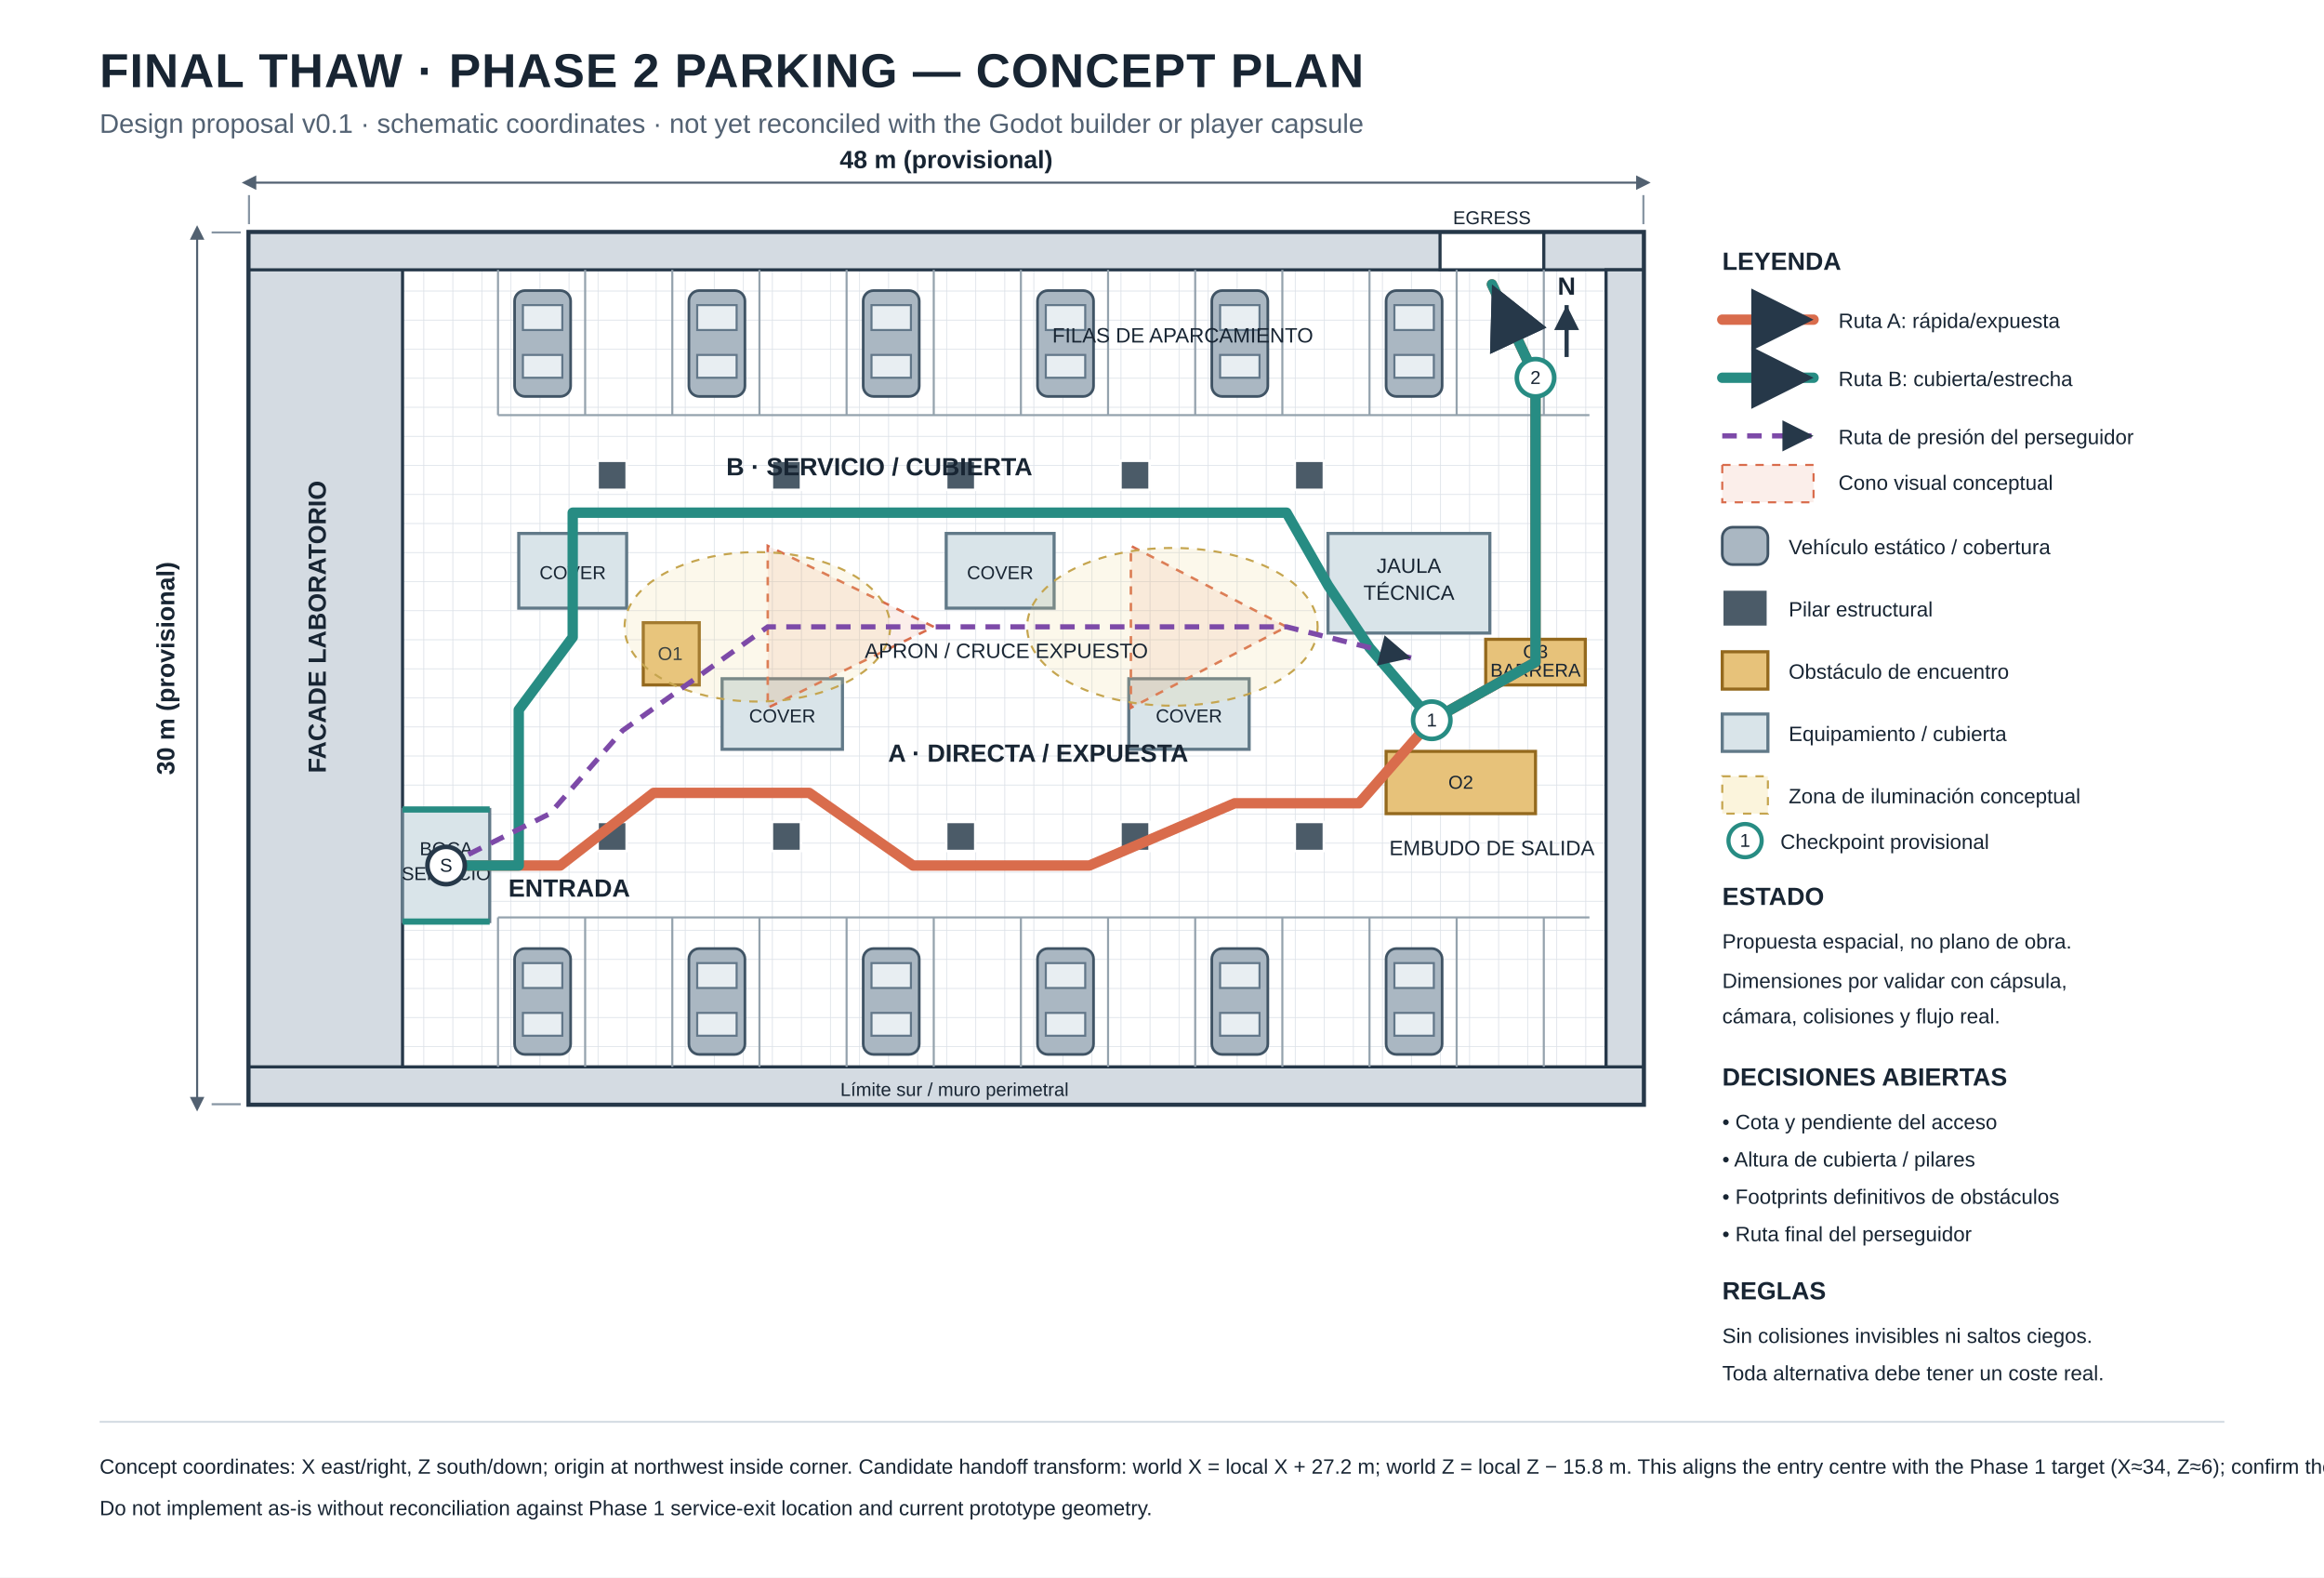
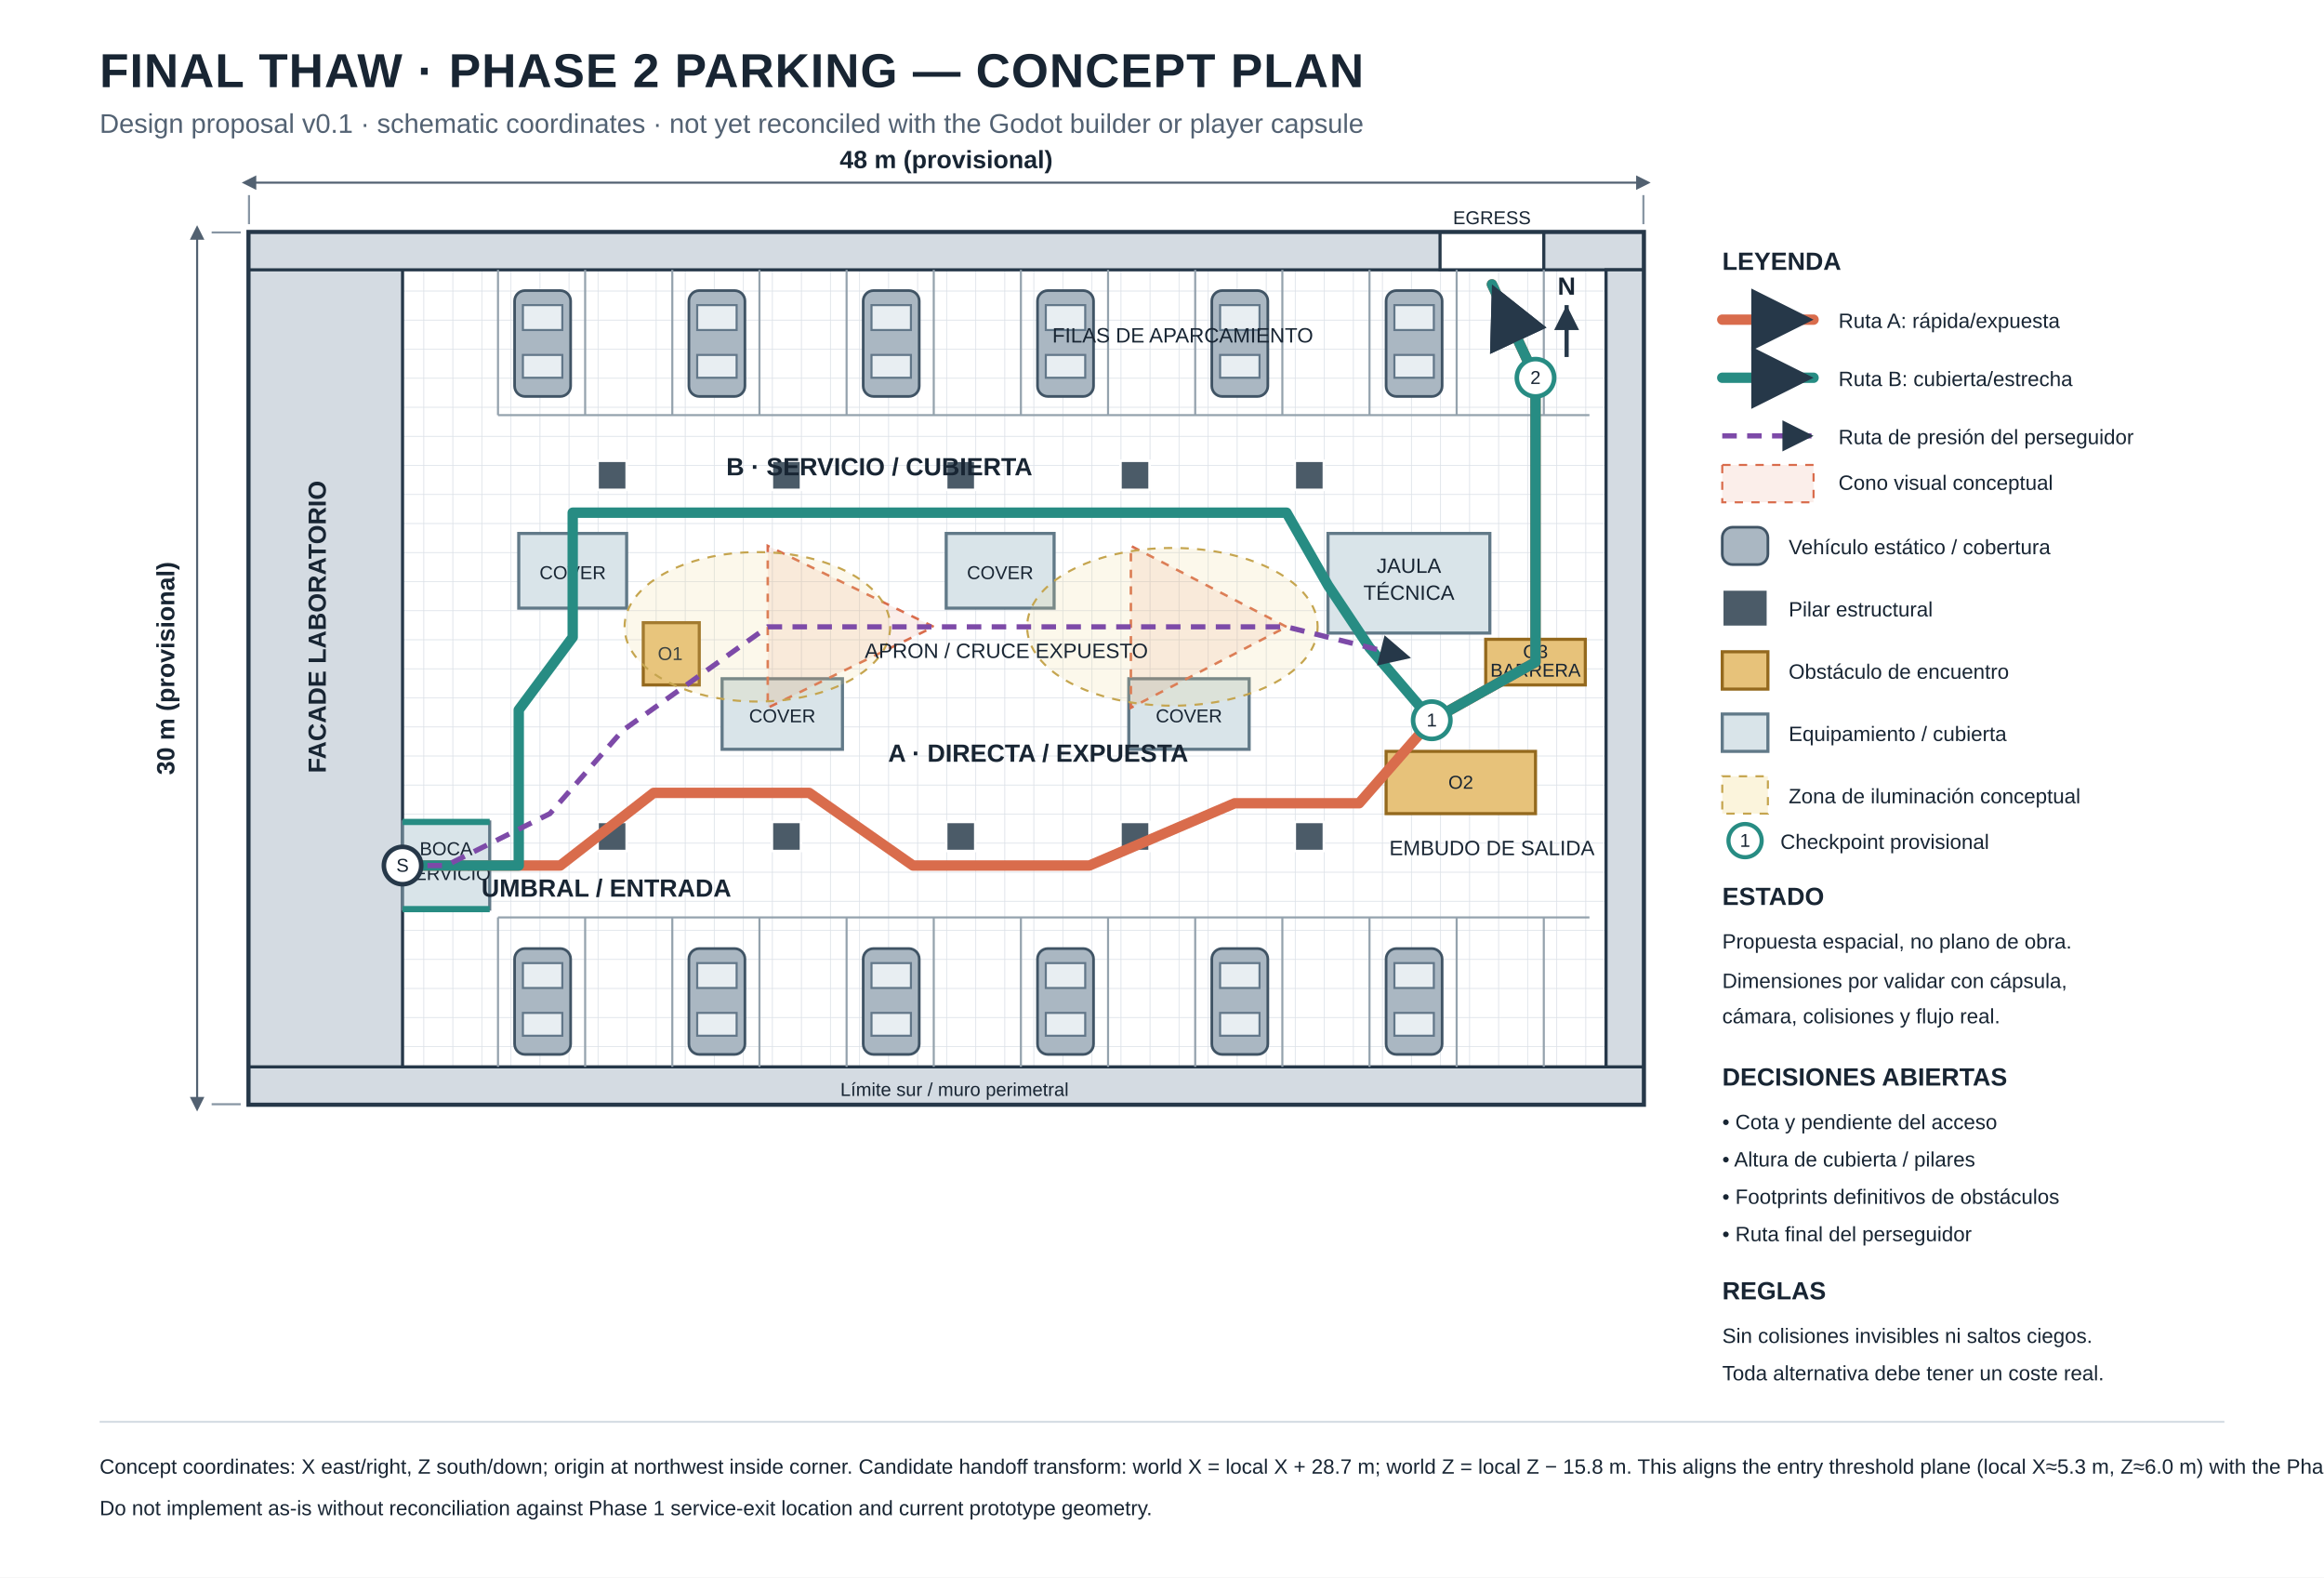
<svg xmlns="http://www.w3.org/2000/svg" width="1120" height="760" viewBox="0 0 1120 760">
  <defs>
    <pattern id="grid" width="14" height="14" patternUnits="userSpaceOnUse">
      <path d="M14 0H0V14" fill="none" stroke="#dce2e8" stroke-width="0.7" />
    </pattern>
    <marker id="arrow" markerWidth="8" markerHeight="8" refX="6" refY="3" orient="auto">
      <path d="M0,0 L6,3 L0,6 Z" fill="#263849" />
    </marker>
    <marker id="dim" markerWidth="7" markerHeight="7" refX="3.5" refY="3.5" orient="auto-start-reverse">
      <path d="M0,0 L7,3.5 L0,7 Z" fill="#526171" />
    </marker>
    <style>
      text{font-family:Arial,Helvetica,sans-serif;fill:#182533}
      .title{font-size:23px;font-weight:700;letter-spacing:.5px}
      .subtitle{font-size:13px;fill:#536273}
      .label{font-size:12px;font-weight:600}
      .small{font-size:10px}
      .tiny{font-size:9px}
      .boundary{fill:#f5f6f7;stroke:#263849;stroke-width:3}
      .wall{fill:#d4dbe2;stroke:#263849;stroke-width:1.5}
      .service{fill:#d9e4e9;stroke:#617988;stroke-width:1.5}
      .car{fill:#aab7c2;stroke:#405465;stroke-width:1.3;rx:5}
      .carGlass{fill:#e8eef2;stroke:#627789;stroke-width:1}
      .column{fill:#4b5b68;stroke:#fff;stroke-width:1.2}
      .obstacle{fill:#e7c27a;stroke:#94691e;stroke-width:1.5}
      .routeA{fill:none;stroke:#d96c4c;stroke-width:5;stroke-linecap:round;stroke-linejoin:round;marker-end:url(#arrow)}
      .routeB{fill:none;stroke:#278c83;stroke-width:5;stroke-linecap:round;stroke-linejoin:round;marker-end:url(#arrow)}
      .threat{fill:none;stroke:#7d4aa8;stroke-width:2.5;stroke-dasharray:7 5;marker-end:url(#arrow)}
      .dimline{stroke:#526171;stroke-width:1;marker-start:url(#dim);marker-end:url(#dim)}
      .thin{stroke:#8795a3;stroke-width:1;fill:none}
    </style>
  </defs>
  <rect width="1120" height="760" fill="#ffffff" />
  <text x="48" y="42" class="title">FINAL THAW · PHASE 2 PARKING — CONCEPT PLAN</text>
  <text x="48" y="64" class="subtitle">Design proposal v0.1 · schematic coordinates · not yet reconciled with the Godot builder or player capsule</text>
  <g transform="translate(120 112)">
    <rect x="0" y="0" width="672" height="420" fill="url(#grid)" stroke="#263849" stroke-width="2.5" />
    <line x1="0" y1="-24" x2="672" y2="-24" class="dimline" />
    <line x1="0" y1="-18" x2="0" y2="-4" class="thin" />
    <line x1="672" y1="-18" x2="672" y2="-4" class="thin" />
    <text x="336" y="-31" class="label" text-anchor="middle">48 m (provisional)</text>
    <line x1="-25" y1="0" x2="-25" y2="420" class="dimline" />
    <line x1="-18" y1="0" x2="-4" y2="0" class="thin" />
    <line x1="-18" y1="420" x2="-4" y2="420" class="thin" />
    <text x="-36" y="210" class="label" text-anchor="middle" transform="rotate(-90 -36 210)">30 m (provisional)</text>
    <rect x="0" y="0" width="74" height="420" class="wall" />
    <text x="37" y="190" class="label" text-anchor="middle" transform="rotate(-90 37 190)">FACADE LABORATORIO</text>
-     <rect x="74" y="278" width="42" height="54" class="service" />
+     <rect x="74" y="284" width="42" height="42" class="service" />
    <text x="95" y="300" class="tiny" text-anchor="middle">BOCA</text>
    <text x="95" y="312" class="tiny" text-anchor="middle">SERVICIO</text>
-     <path d="M74 278 H116 M74 332 H116" stroke="#278c83" stroke-width="3" />
+     <path d="M74 284 H116 M74 326 H116" stroke="#278c83" stroke-width="3" />
    <rect x="0" y="0" width="672" height="18" class="wall" />
    <rect x="574" y="0" width="50" height="18" fill="#ffffff" stroke="#263849" stroke-width="1.5" />
    <text x="599" y="-4" class="tiny" text-anchor="middle">EGRESS</text>
    <rect x="654" y="18" width="18" height="402" class="wall" />
    <rect x="0" y="402" width="672" height="18" class="wall" />
    <g stroke="#94a2ad" stroke-width="1" fill="none">
      <path d="M120 18V88 M162 18V88 M204 18V88 M246 18V88 M288 18V88 M330 18V88 M372 18V88 M414 18V88 M456 18V88 M498 18V88 M540 18V88 M582 18V88 M624 18V88" />
      <path d="M120 88H646" />
      <path d="M120 330V402 M162 330V402 M204 330V402 M246 330V402 M288 330V402 M330 330V402 M372 330V402 M414 330V402 M456 330V402 M498 330V402 M540 330V402 M582 330V402 M624 330V402" />
      <path d="M120 330H646" />
    </g>
    <g>
      <g transform="translate(128 28)">
        <rect class="car" width="27" height="51" />
        <rect class="carGlass" x="4" y="7" width="19" height="12" />
        <rect class="carGlass" x="4" y="31" width="19" height="11" />
      </g>
      <g transform="translate(212 28)">
        <rect class="car" width="27" height="51" />
        <rect class="carGlass" x="4" y="7" width="19" height="12" />
        <rect class="carGlass" x="4" y="31" width="19" height="11" />
      </g>
      <g transform="translate(296 28)">
        <rect class="car" width="27" height="51" />
        <rect class="carGlass" x="4" y="7" width="19" height="12" />
        <rect class="carGlass" x="4" y="31" width="19" height="11" />
      </g>
      <g transform="translate(380 28)">
        <rect class="car" width="27" height="51" />
        <rect class="carGlass" x="4" y="7" width="19" height="12" />
        <rect class="carGlass" x="4" y="31" width="19" height="11" />
      </g>
      <g transform="translate(464 28)">
        <rect class="car" width="27" height="51" />
        <rect class="carGlass" x="4" y="7" width="19" height="12" />
        <rect class="carGlass" x="4" y="31" width="19" height="11" />
      </g>
      <g transform="translate(548 28)">
        <rect class="car" width="27" height="51" />
        <rect class="carGlass" x="4" y="7" width="19" height="12" />
        <rect class="carGlass" x="4" y="31" width="19" height="11" />
      </g>
      <g transform="translate(128 345)">
        <rect class="car" width="27" height="51" />
        <rect class="carGlass" x="4" y="7" width="19" height="12" />
        <rect class="carGlass" x="4" y="31" width="19" height="11" />
      </g>
      <g transform="translate(212 345)">
        <rect class="car" width="27" height="51" />
        <rect class="carGlass" x="4" y="7" width="19" height="12" />
        <rect class="carGlass" x="4" y="31" width="19" height="11" />
      </g>
      <g transform="translate(296 345)">
        <rect class="car" width="27" height="51" />
        <rect class="carGlass" x="4" y="7" width="19" height="12" />
        <rect class="carGlass" x="4" y="31" width="19" height="11" />
      </g>
      <g transform="translate(380 345)">
        <rect class="car" width="27" height="51" />
        <rect class="carGlass" x="4" y="7" width="19" height="12" />
        <rect class="carGlass" x="4" y="31" width="19" height="11" />
      </g>
      <g transform="translate(464 345)">
        <rect class="car" width="27" height="51" />
        <rect class="carGlass" x="4" y="7" width="19" height="12" />
        <rect class="carGlass" x="4" y="31" width="19" height="11" />
      </g>
      <g transform="translate(548 345)">
        <rect class="car" width="27" height="51" />
        <rect class="carGlass" x="4" y="7" width="19" height="12" />
        <rect class="carGlass" x="4" y="31" width="19" height="11" />
      </g>
    </g>
    <g>
      <rect x="168" y="110" width="14" height="14" class="column" />
      <rect x="252" y="110" width="14" height="14" class="column" />
      <rect x="336" y="110" width="14" height="14" class="column" />
      <rect x="420" y="110" width="14" height="14" class="column" />
      <rect x="504" y="110" width="14" height="14" class="column" />
      <rect x="168" y="284" width="14" height="14" class="column" />
      <rect x="252" y="284" width="14" height="14" class="column" />
      <rect x="336" y="284" width="14" height="14" class="column" />
      <rect x="420" y="284" width="14" height="14" class="column" />
      <rect x="504" y="284" width="14" height="14" class="column" />
    </g>
    <rect x="520" y="145" width="78" height="48" class="service" />
    <text x="559" y="164" class="small" text-anchor="middle">JAULA</text>
    <text x="559" y="177" class="small" text-anchor="middle">TÉCNICA</text>
    <rect x="596" y="196" width="48" height="22" class="obstacle" />
    <text x="620" y="205" class="tiny" text-anchor="middle">O3</text>
    <text x="620" y="214" class="tiny" text-anchor="middle">BARRERA</text>
    <rect x="548" y="250" width="72" height="30" class="obstacle" />
    <text x="584" y="268" class="tiny" text-anchor="middle">O2</text>
    <rect x="130" y="145" width="52" height="36" class="service" />
    <text x="156" y="167" class="tiny" text-anchor="middle">COVER</text>
    <rect x="228" y="215" width="58" height="34" class="service" />
    <text x="257" y="236" class="tiny" text-anchor="middle">COVER</text>
    <rect x="336" y="145" width="52" height="36" class="service" />
    <text x="362" y="167" class="tiny" text-anchor="middle">COVER</text>
    <rect x="424" y="215" width="58" height="34" class="service" />
    <text x="453" y="236" class="tiny" text-anchor="middle">COVER</text>
    <rect x="190" y="188" width="27" height="30" class="obstacle" />
    <text x="203" y="206" class="tiny" text-anchor="middle">O1</text>
    <path d="M330 190 L250 151 L250 229 Z" fill="#d96c4c" fill-opacity=".12" stroke="#d96c4c" stroke-width="1.2" stroke-dasharray="4 4" />
    <path d="M500 190 L425 151 L425 229 Z" fill="#d96c4c" fill-opacity=".12" stroke="#d96c4c" stroke-width="1.2" stroke-dasharray="4 4" />
    <ellipse cx="245" cy="190" rx="64" ry="36" fill="#f0d88b" fill-opacity=".17" stroke="#c5a54f" stroke-width="1" stroke-dasharray="4 4" />
    <ellipse cx="445" cy="190" rx="70" ry="38" fill="#f0d88b" fill-opacity=".17" stroke="#c5a54f" stroke-width="1" stroke-dasharray="4 4" />
-     <path d="M95 305 L150 305 L195 270 L270 270 L320 305 L405 305 L475 275 L535 275 L570 235 L620 207 L620 70 L599 25" class="routeA" />
-     <path d="M95 305 L130 305 L130 230 L156 195 L156 135 L220 135 L290 135 L362 135 L450 135 L500 135 L520 170 L540 200 L570 235 L620 207 L620 70 L599 25" class="routeB" />
-     <path d="M95 305 L145 280 L180 240 L250 190 L330 190 L415 190 L500 190 L560 205" class="threat" />
-     <circle cx="95" cy="305" r="9" fill="#ffffff" stroke="#263849" stroke-width="2.2" />
-     <text x="95" y="308" class="tiny" text-anchor="middle">S</text>
+     <path d="M74 305 L95 305 L150 305 L195 270 L270 270 L320 305 L405 305 L475 275 L535 275 L570 235 L620 207 L620 70 L599 25" class="routeA" />
+     <path d="M74 305 L95 305 L130 305 L130 230 L156 195 L156 135 L220 135 L290 135 L362 135 L450 135 L500 135 L520 170 L540 200 L570 235 L620 207 L620 70 L599 25" class="routeB" />
+     <path d="M74 305 L95 305 L145 280 L180 240 L250 190 L330 190 L415 190 L500 190 L560 205" class="threat" />
+     <circle cx="74" cy="305" r="9" fill="#ffffff" stroke="#263849" stroke-width="2.2" />
+     <text x="74" y="308" class="tiny" text-anchor="middle">S</text>
    <circle cx="570" cy="235" r="9" fill="#ffffff" stroke="#278c83" stroke-width="2.2" />
    <text x="570" y="238" class="tiny" text-anchor="middle">1</text>
    <circle cx="620" cy="70" r="9" fill="#ffffff" stroke="#278c83" stroke-width="2.2" />
    <text x="620" y="73" class="tiny" text-anchor="middle">2</text>
-     <text x="125" y="320" class="label">ENTRADA</text>
+     <text x="112" y="320" class="label">UMBRAL / ENTRADA</text>
    <text x="308" y="255" class="label" fill="#b94e30">A · DIRECTA / EXPUESTA</text>
    <text x="230" y="117" class="label" fill="#1b746d">B · SERVICIO / CUBIERTA</text>
    <text x="365" y="205" class="small" text-anchor="middle">APRON / CRUCE EXPUESTO</text>
    <text x="599" y="300" class="small" text-anchor="middle">EMBUDO DE SALIDA</text>
    <text x="450" y="53" class="small" text-anchor="middle">FILAS DE APARCAMIENTO</text>
    <text x="340" y="416" class="tiny" text-anchor="middle">Límite sur / muro perimetral</text>
    <path d="M635 60 L635 35" stroke="#263849" stroke-width="2" marker-end="url(#arrow)" />
    <text x="635" y="30" class="label" text-anchor="middle">N</text>
  </g>
  <g transform="translate(830 130)">
    <text x="0" y="0" class="label">LEYENDA</text>
    <line x1="0" y1="24" x2="44" y2="24" class="routeA" />
    <text x="56" y="28" class="small">Ruta A: rápida/expuesta</text>
    <line x1="0" y1="52" x2="44" y2="52" class="routeB" />
    <text x="56" y="56" class="small">Ruta B: cubierta/estrecha</text>
    <line x1="0" y1="80" x2="44" y2="80" class="threat" />
    <text x="56" y="84" class="small">Ruta de presión del perseguidor</text>
    <rect x="0" y="94" width="44" height="18" fill="#d96c4c" fill-opacity=".12" stroke="#d96c4c" stroke-dasharray="4 4" />
    <text x="56" y="106" class="small">Cono visual conceptual</text>
    <rect x="0" y="124" width="22" height="18" class="car" />
    <text x="32" y="137" class="small">Vehículo estático / cobertura</text>
    <rect x="0" y="154" width="22" height="18" class="column" />
    <text x="32" y="167" class="small">Pilar estructural</text>
    <rect x="0" y="184" width="22" height="18" class="obstacle" />
    <text x="32" y="197" class="small">Obstáculo de encuentro</text>
    <rect x="0" y="214" width="22" height="18" class="service" />
    <text x="32" y="227" class="small">Equipamiento / cubierta</text>
    <rect x="0" y="244" width="22" height="18" fill="#f0d88b" fill-opacity=".3" stroke="#c5a54f" stroke-dasharray="4 4" />
    <text x="32" y="257" class="small">Zona de iluminación conceptual</text>
    <circle cx="11" cy="275" r="8" fill="#fff" stroke="#278c83" stroke-width="2" />
    <text x="11" y="278" class="tiny" text-anchor="middle">1</text>
    <text x="28" y="279" class="small">Checkpoint provisional</text>
    <text x="0" y="306" class="label">ESTADO</text>
    <text x="0" y="327" class="small">Propuesta espacial, no plano de obra.</text>
    <text x="0" y="346" class="small">Dimensiones por validar con cápsula,</text>
    <text x="0" y="363" class="small">cámara, colisiones y flujo real.</text>
    <text x="0" y="393" class="label">DECISIONES ABIERTAS</text>
    <text x="0" y="414" class="small">• Cota y pendiente del acceso</text>
    <text x="0" y="432" class="small">• Altura de cubierta / pilares</text>
    <text x="0" y="450" class="small">• Footprints definitivos de obstáculos</text>
    <text x="0" y="468" class="small">• Ruta final del perseguidor</text>
    <text x="0" y="496" class="label">REGLAS</text>
    <text x="0" y="517" class="small">Sin colisiones invisibles ni saltos ciegos.</text>
    <text x="0" y="535" class="small">Toda alternativa debe tener un coste real.</text>
  </g>
  <line x1="48" y1="685" x2="1072" y2="685" stroke="#d6dde4" />
-   <text x="48" y="710" class="small">Concept coordinates: X east/right, Z south/down; origin at northwest inside corner. Candidate handoff transform: world X = local X + 27.2 m; world Z = local Z − 15.8 m. This aligns the entry centre with the Phase 1 target (X≈34, Z≈6); confirm the actual opening footprint and elevation before approval.</text>
+   <text x="48" y="710" class="small">Concept coordinates: X east/right, Z south/down; origin at northwest inside corner. Candidate handoff transform: world X = local X + 28.7 m; world Z = local Z − 15.8 m. This aligns the entry threshold plane (local X≈5.3 m, Z≈6.0 m) with the Phase 1 mouth (world X≈34, Z≈6); the interior spawn pocket is around world (X≈35.5, Z≈6). Confirm footprint and elevation before approval.</text>
  <text x="48" y="730" class="small">Do not implement as-is without reconciliation against Phase 1 service-exit location and current prototype geometry.</text>
</svg>
